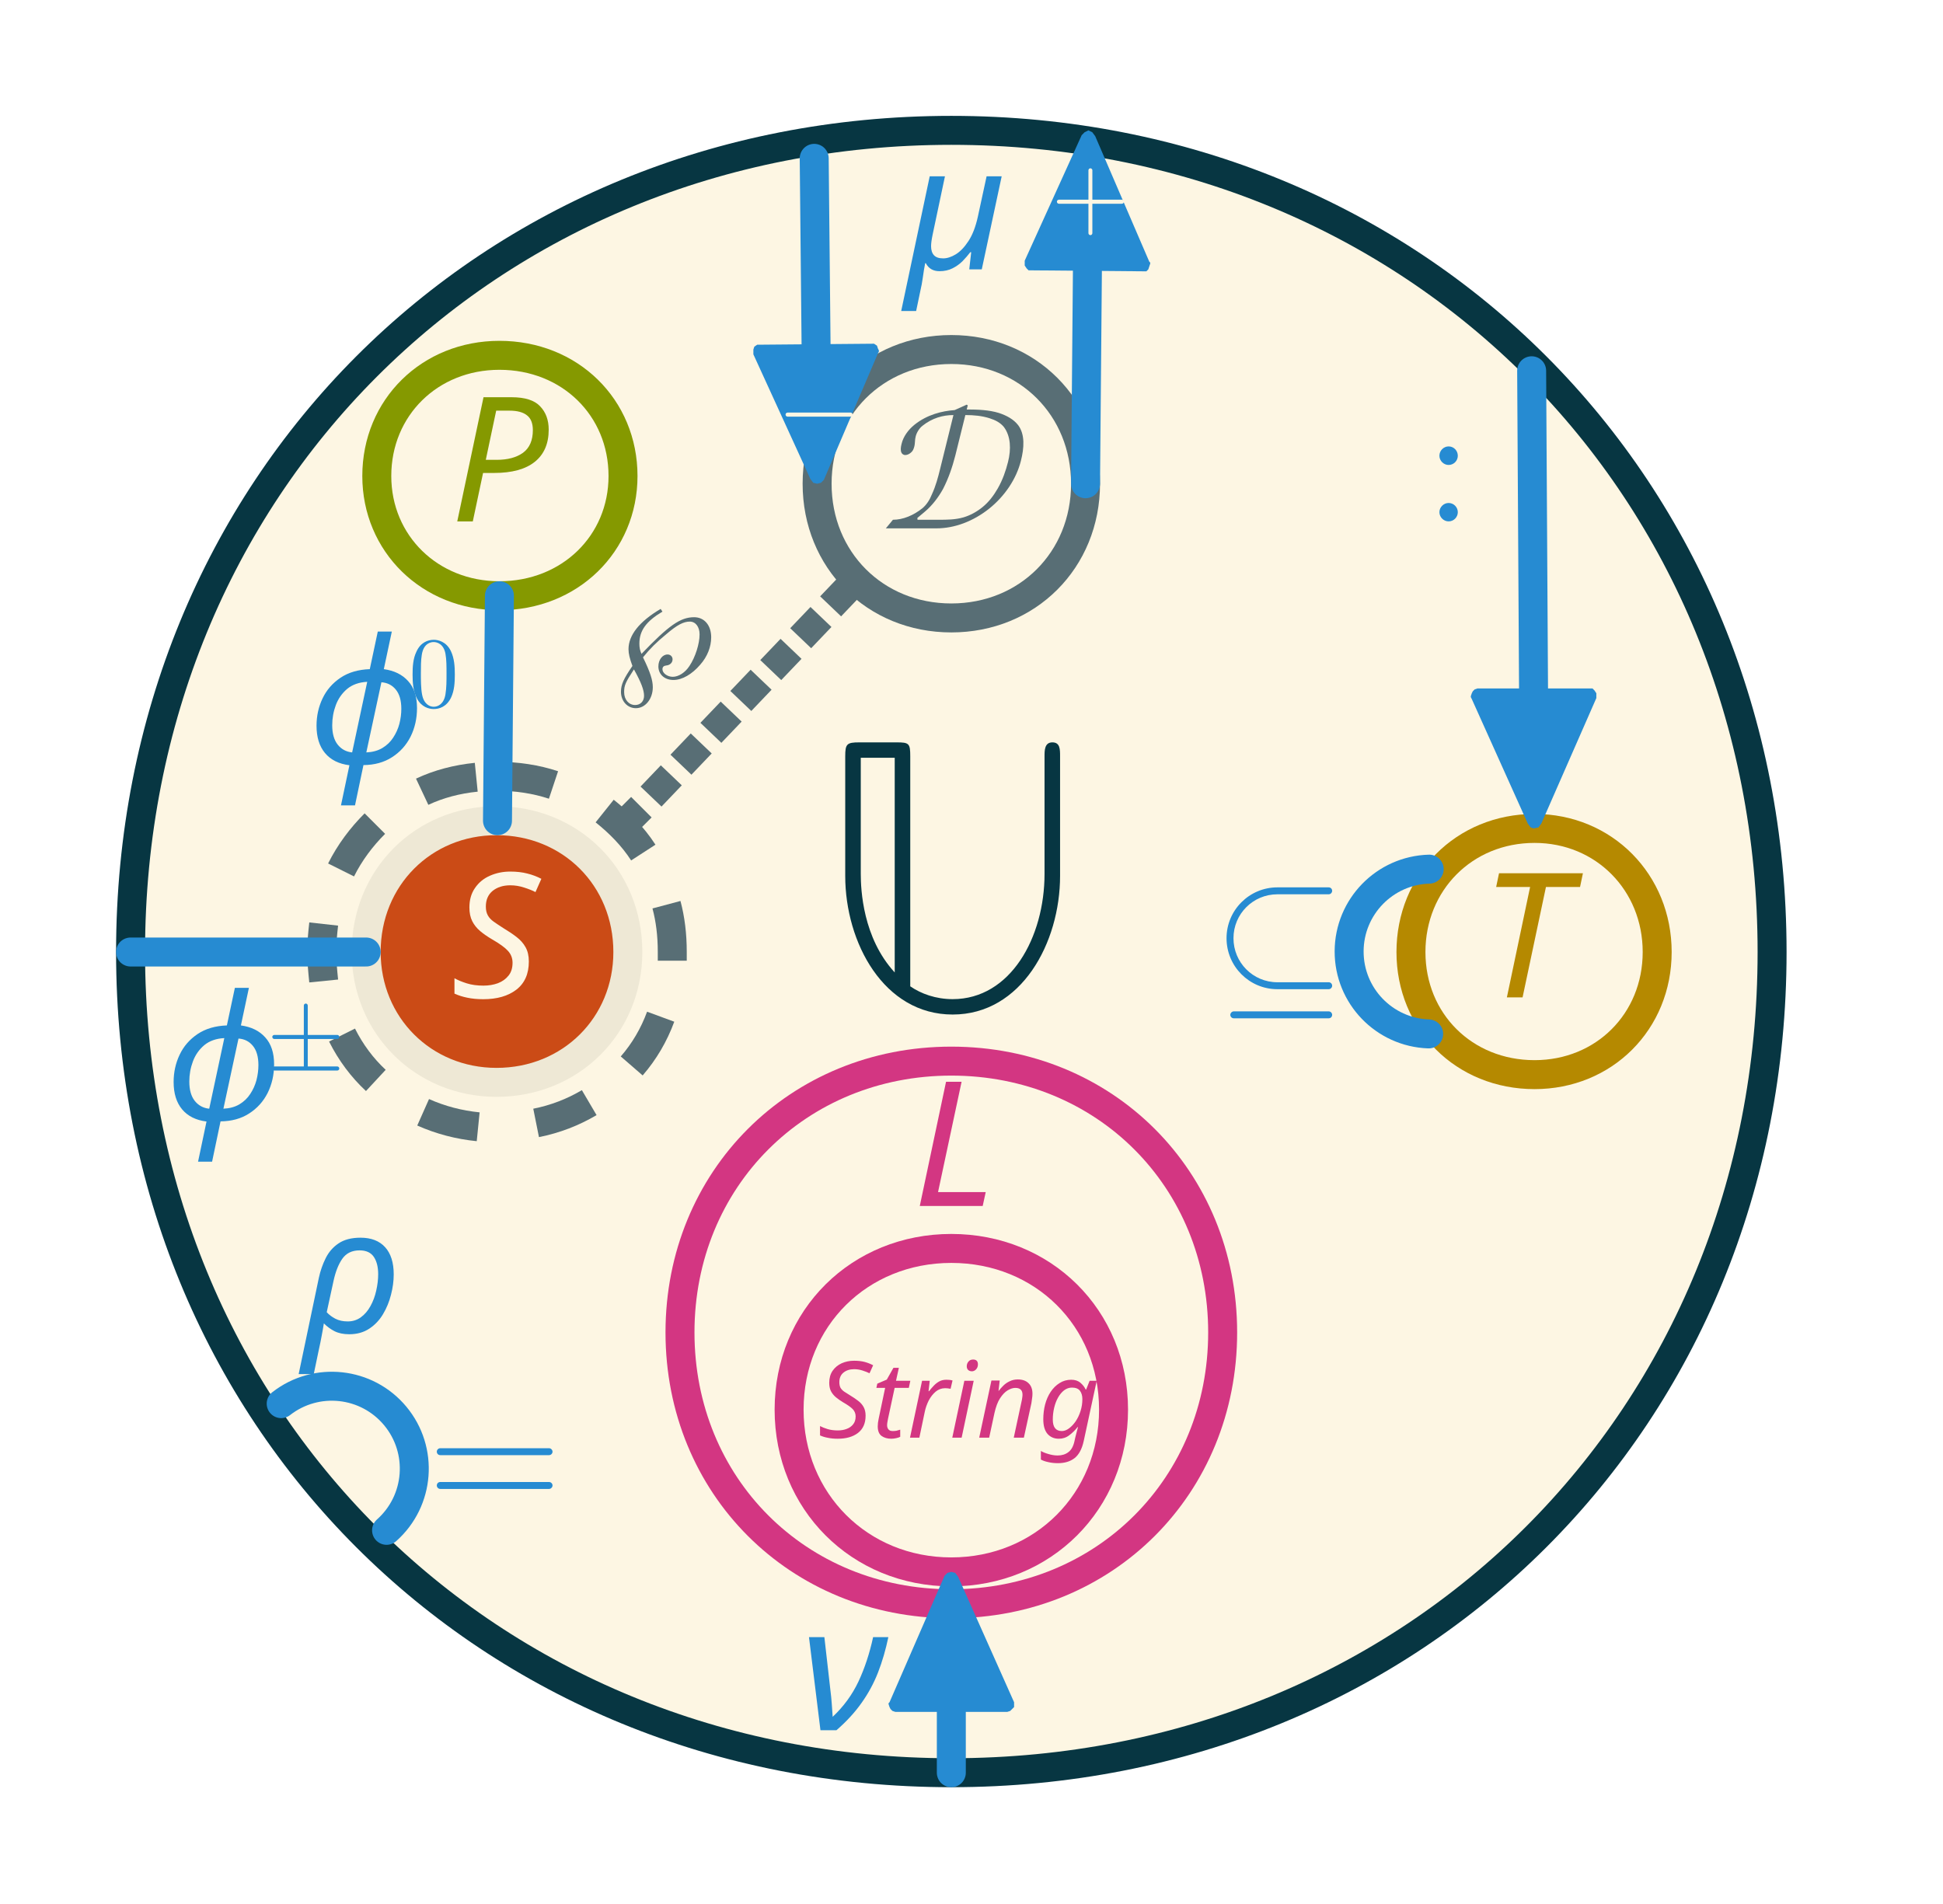
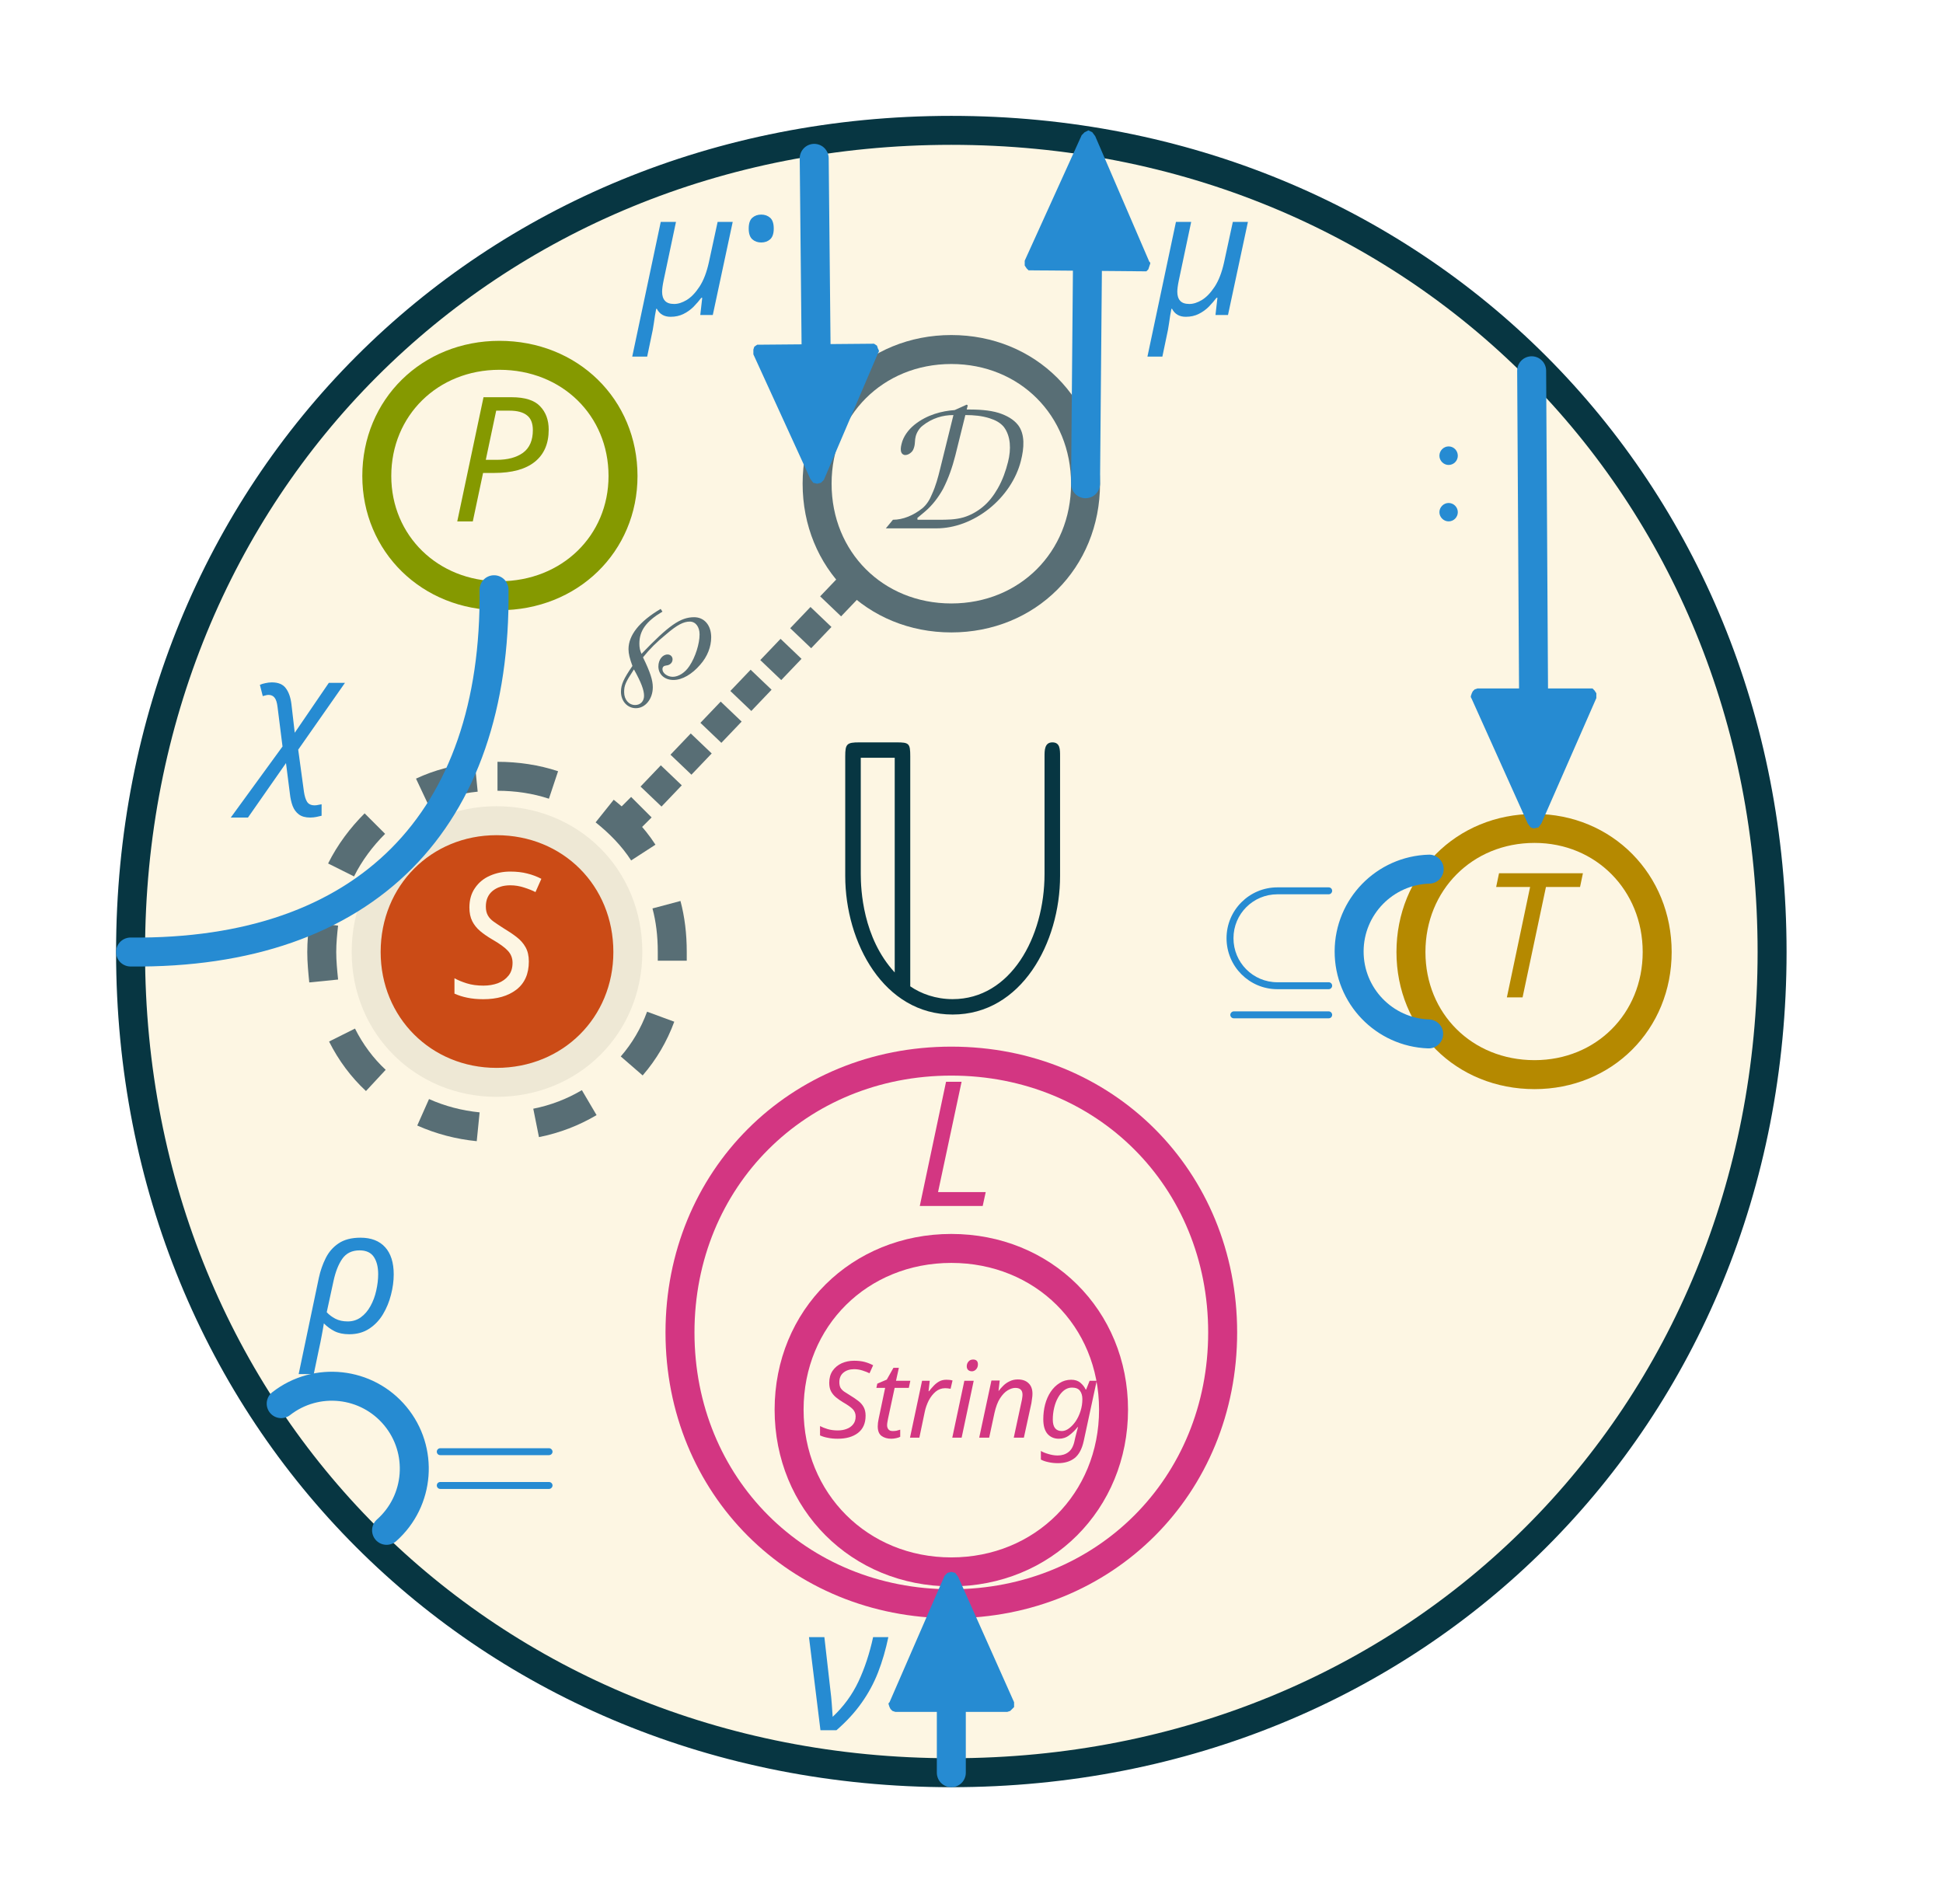
<svg xmlns="http://www.w3.org/2000/svg" version="1.1" id="svg2" xml:space="preserve" width="268.295" height="262.828" viewBox="0 0 268.295 262.828">
  <defs id="defs6">
    <clipPath clipPathUnits="userSpaceOnUse" id="clipPath18">
      <path d="M 0,0 H 595.2 V 841.8 H 0 Z" id="path16" style="clip-rule:evenodd" />
    </clipPath>
  </defs>
  <g id="g10" transform="matrix(1.333333,0,0,-1.333333,-152.105,1015.733)">
    <g id="g12">
      <g id="g14" clip-path="url(#clipPath18)">
        <path d="m 212.6,748.3 c 48.2,0 85,-36.9 85,-85.1 0,-48.2 -36.8,-85 -85,-85 -48.2,0 -85,36.8 -85,85 0,48.2 36.8,85.1 85,85.1 z m -85,0 z M 297.7,578.1 Z" style="fill:#fdf6e3;fill-opacity:1;fill-rule:evenodd;stroke:none" id="path28" />
        <g id="g30">
          <path d="m 212.6,748.3 c 48.2,0 85,-36.9 85,-85.1 0,-48.2 -36.8,-85 -85,-85 -48.2,0 -85,36.8 -85,85 0,48.2 36.8,85.1 85,85.1 z" style="fill:none;stroke:#073642;stroke-width:3;stroke-linecap:butt;stroke-linejoin:round;stroke-miterlimit:10;stroke-dasharray:none;stroke-opacity:1" id="path32" />
        </g>
        <g id="g34">
          <path d="M 127.6,748.3 Z" style="fill:none;stroke:#073642;stroke-width:3;stroke-linecap:butt;stroke-linejoin:round;stroke-miterlimit:10;stroke-dasharray:none;stroke-opacity:1" id="path36" />
        </g>
        <g id="g42">
          <text transform="matrix(1,0,0,-1,198.3,657.6)" style="font-variant:normal;font-weight:normal;font-size:40px;font-family:'STIX Two Math';-inkscape-font-specification:STIXTwoMath;writing-mode:lr-tb;fill:#073642;fill-opacity:1;fill-rule:nonzero;stroke:none" id="text46">
            <tspan x="0" y="0" id="tspan44">𝕌</tspan>
          </text>
        </g>
        <g id="g50">
          <path d="m 273,676 c 7.2,0 12.7,-5.6 12.7,-12.8 0,-7.2 -5.5,-12.7 -12.7,-12.7 -7.3,0 -12.8,5.5 -12.8,12.7 0,7.2 5.5,12.8 12.8,12.8 z" style="fill:none;stroke:#b58900;stroke-width:3;stroke-linecap:butt;stroke-linejoin:round;stroke-miterlimit:10;stroke-dasharray:none;stroke-opacity:1" id="path52" />
        </g>
        <g id="g54">
          <path d="M 260.2,676 Z" style="fill:none;stroke:#b58900;stroke-width:3;stroke-linecap:butt;stroke-linejoin:round;stroke-miterlimit:10;stroke-dasharray:none;stroke-opacity:1" id="path56" />
        </g>
        <g id="g58">
          <path d="M 285.8,650.4 Z" style="fill:none;stroke:#b58900;stroke-width:3;stroke-linecap:butt;stroke-linejoin:round;stroke-miterlimit:10;stroke-dasharray:none;stroke-opacity:1" id="path60" />
        </g>
        <g id="g62">
          <text transform="matrix(1,0,0,-1,267.4,658.5)" style="font-style:italic;font-variant:normal;font-weight:normal;font-size:18px;font-family:'STIX Two Text';-inkscape-font-specification:STIXTwoTextItalic;writing-mode:lr-tb;fill:#b58900;fill-opacity:1;fill-rule:nonzero;stroke:none" id="text66">
            <tspan x="0" y="0" id="tspan64">T</tspan>
          </text>
        </g>
        <g id="g68">
          <path d="m 212.6,632.5 c 9.5,0 16.8,-7.2 16.8,-16.7 0,-9.5 -7.3,-16.8 -16.8,-16.8 -9.5,0 -16.8,7.3 -16.8,16.8 0,9.5 7.3,16.7 16.8,16.7 z" style="fill:none;stroke:#d33682;stroke-width:3;stroke-linecap:butt;stroke-linejoin:round;stroke-miterlimit:10;stroke-dasharray:none;stroke-opacity:1" id="path70" />
        </g>
        <g id="g72">
          <path d="M 195.8,632.5 Z" style="fill:none;stroke:#d33682;stroke-width:3;stroke-linecap:butt;stroke-linejoin:round;stroke-miterlimit:10;stroke-dasharray:none;stroke-opacity:1" id="path74" />
        </g>
        <g id="g76">
          <path d="M 229.4,599 Z" style="fill:none;stroke:#d33682;stroke-width:3;stroke-linecap:butt;stroke-linejoin:round;stroke-miterlimit:10;stroke-dasharray:none;stroke-opacity:1" id="path78" />
        </g>
        <g id="g80">
          <text transform="matrix(1,0,0,-1,198.8,612.9)" style="font-style:italic;font-variant:normal;font-weight:normal;font-size:11px;font-family:'STIX Two Text';-inkscape-font-specification:STIXTwoTextItalic;writing-mode:lr-tb;fill:#d33682;fill-opacity:1;fill-rule:nonzero;stroke:none" id="text84">
            <tspan x="0 5.885 9.086 13.288 16.379 22.671" y="0" id="tspan82">String</tspan>
          </text>
        </g>
        <g id="g86">
          <path d="m 212.6,725.6 c 7.9,0 13.9,-6 13.9,-13.9 0,-7.9 -6,-13.9 -13.9,-13.9 -7.9,0 -13.9,6 -13.9,13.9 0,7.9 6,13.9 13.9,13.9 z" style="fill:none;stroke:#586e75;stroke-width:3;stroke-linecap:butt;stroke-linejoin:round;stroke-miterlimit:10;stroke-dasharray:none;stroke-opacity:1" id="path88" />
        </g>
        <g id="g90">
          <path d="M 198.7,725.6 Z" style="fill:none;stroke:#586e75;stroke-width:3;stroke-linecap:butt;stroke-linejoin:round;stroke-miterlimit:10;stroke-dasharray:none;stroke-opacity:1" id="path92" />
        </g>
        <g id="g94">
          <path d="M 226.5,697.7 Z" style="fill:none;stroke:#586e75;stroke-width:3;stroke-linecap:butt;stroke-linejoin:round;stroke-miterlimit:10;stroke-dasharray:none;stroke-opacity:1" id="path96" />
        </g>
        <g id="g98">
          <text transform="matrix(1,0,0,-1,205.1,707)" style="font-variant:normal;font-weight:normal;font-size:18px;font-family:'STIX Two Math';-inkscape-font-specification:STIXTwoMath;writing-mode:lr-tb;fill:#586e75;fill-opacity:1;fill-rule:nonzero;stroke:none" id="text102">
            <tspan x="0" y="0" id="tspan100">𝒟</tspan>
          </text>
        </g>
        <g id="g104">
          <path d="m 272.7,723.4 0.2,-33.8" style="fill:none;stroke:#268bd2;stroke-width:3;stroke-linecap:round;stroke-linejoin:round;stroke-miterlimit:10;stroke-dasharray:none;stroke-opacity:1" id="path106" />
        </g>
        <path d="m 266.5,689.4 5.8,-12.9 0.3,-0.4 0.3,-0.1 0.5,0.1 0.3,0.4 5.7,13 v 0.2 0 0.3 l -0.2,0.3 -0.2,0.2 h -0.3 -11.6 l -0.3,-0.1 -0.2,-0.2 -0.1,-0.2 -0.1,-0.3 v -0.1 z" style="fill:#268bd2;fill-opacity:1;fill-rule:evenodd;stroke:none" id="path108" />
        <g id="g110">
          <path d="m 212.6,651.9 c 15.9,0 28.1,-12.2 28.1,-28.1 0,-15.9 -12.2,-28.1 -28.1,-28.1 -15.9,0 -28.1,12.2 -28.1,28.1 0,15.9 12.2,28.1 28.1,28.1 z" style="fill:none;stroke:#d33682;stroke-width:3;stroke-linecap:butt;stroke-linejoin:round;stroke-miterlimit:10;stroke-dasharray:none;stroke-opacity:1" id="path112" />
        </g>
        <g id="g114">
          <path d="M 184.5,651.9 Z" style="fill:none;stroke:#d33682;stroke-width:3;stroke-linecap:butt;stroke-linejoin:round;stroke-miterlimit:10;stroke-dasharray:none;stroke-opacity:1" id="path116" />
        </g>
        <g id="g122">
          <text transform="matrix(1,0,0,-1,208.6,636.9)" style="font-style:italic;font-variant:normal;font-weight:normal;font-size:18px;font-family:'STIX Two Text';-inkscape-font-specification:STIXTwoTextItalic;writing-mode:lr-tb;fill:#d33682;fill-opacity:1;fill-rule:nonzero;stroke:none" id="text126">
            <tspan x="0" y="0" id="tspan124">L</tspan>
          </text>
        </g>
        <g id="g128">
          <path d="m 178.4,676.1 2.1,2.1" style="fill:none;stroke:#586e75;stroke-width:3;stroke-linecap:butt;stroke-linejoin:round;stroke-miterlimit:10;stroke-dasharray:none;stroke-opacity:1" id="path130" />
        </g>
        <g id="g132">
          <path d="m 181.5,679.3 2.1,2.2" style="fill:none;stroke:#586e75;stroke-width:3;stroke-linecap:butt;stroke-linejoin:round;stroke-miterlimit:10;stroke-dasharray:none;stroke-opacity:1" id="path134" />
        </g>
        <g id="g136">
          <path d="m 184.6,682.6 2.1,2.2" style="fill:none;stroke:#586e75;stroke-width:3;stroke-linecap:butt;stroke-linejoin:round;stroke-miterlimit:10;stroke-dasharray:none;stroke-opacity:1" id="path138" />
        </g>
        <g id="g140">
          <path d="m 187.7,685.9 2.1,2.2" style="fill:none;stroke:#586e75;stroke-width:3;stroke-linecap:butt;stroke-linejoin:round;stroke-miterlimit:10;stroke-dasharray:none;stroke-opacity:1" id="path142" />
        </g>
        <g id="g144">
          <path d="m 190.8,689.2 2.1,2.2" style="fill:none;stroke:#586e75;stroke-width:3;stroke-linecap:butt;stroke-linejoin:round;stroke-miterlimit:10;stroke-dasharray:none;stroke-opacity:1" id="path146" />
        </g>
        <g id="g148">
          <path d="m 193.9,692.4 2.1,2.2" style="fill:none;stroke:#586e75;stroke-width:3;stroke-linecap:butt;stroke-linejoin:round;stroke-miterlimit:10;stroke-dasharray:none;stroke-opacity:1" id="path150" />
        </g>
        <g id="g152">
          <path d="m 197,695.7 2.1,2.2" style="fill:none;stroke:#586e75;stroke-width:3;stroke-linecap:butt;stroke-linejoin:round;stroke-miterlimit:10;stroke-dasharray:none;stroke-opacity:1" id="path154" />
        </g>
        <g id="g156">
          <path d="m 200.1,699 2.1,2.2" style="fill:none;stroke:#586e75;stroke-width:3;stroke-linecap:butt;stroke-linejoin:round;stroke-miterlimit:10;stroke-dasharray:none;stroke-opacity:1" id="path158" />
        </g>
        <g id="g160" />
        <g id="g162">
          <path d="m 212.6,578.2 v 7.2" style="fill:none;stroke:#268bd2;stroke-width:3;stroke-linecap:round;stroke-linejoin:round;stroke-miterlimit:10;stroke-dasharray:none;stroke-opacity:1" id="path164" />
        </g>
        <path d="m 219.1,585.5 -5.8,13 -0.3,0.4 -0.4,0.1 -0.4,-0.1 -0.3,-0.3 -5.7,-13.1 -0.1,-0.1 v -0.1 l 0.1,-0.3 0.1,-0.2 0.2,-0.2 0.3,-0.1 h 11.6 l 0.3,0.1 0.2,0.2 0.2,0.2 v 0.3 0.1 z" style="fill:#268bd2;fill-opacity:1;fill-rule:evenodd;stroke:none" id="path166" />
        <g id="g168">
          <path d="m 198.4,745.4 0.2,-20.1" style="fill:none;stroke:#268bd2;stroke-width:3;stroke-linecap:round;stroke-linejoin:round;stroke-miterlimit:10;stroke-dasharray:none;stroke-opacity:1" id="path170" />
        </g>
        <path d="m 192.1,725.1 5.9,-12.9 0.3,-0.4 0.4,-0.1 0.4,0.1 0.3,0.3 5.6,13.1 0.1,0.2 v 0.1 l -0.1,0.2 -0.1,0.3 -0.3,0.2 h -0.2 l -11.6,-0.1 h -0.3 l -0.3,-0.2 -0.1,-0.3 v -0.2 -0.1 z" style="fill:#268bd2;fill-opacity:1;fill-rule:evenodd;stroke:none" id="path172" />
        <g id="g174">
          <path d="m 226.5,711.7 0.2,22.9" style="fill:none;stroke:#268bd2;stroke-width:3;stroke-linecap:round;stroke-linejoin:round;stroke-miterlimit:10;stroke-dasharray:none;stroke-opacity:1" id="path176" />
        </g>
        <path d="m 233.1,734.7 -5.6,13 -0.3,0.4 -0.4,0.2 -0.4,-0.2 -0.3,-0.3 -5.9,-13 v -0.1 -0.2 -0.2 l 0.2,-0.3 0.2,-0.2 h 0.3 l 11.6,-0.1 h 0.3 l 0.2,0.2 0.1,0.3 0.1,0.3 v 0.1 z" style="fill:#268bd2;fill-opacity:1;fill-rule:evenodd;stroke:none" id="path178" />
        <g id="g180">
          <path d="m 165.8,725 c 7.3,0 12.8,-5.4 12.8,-12.5 0,-7 -5.5,-12.4 -12.8,-12.4 -7.2,0 -12.7,5.4 -12.7,12.4 0,7.1 5.5,12.5 12.7,12.5 z" style="fill:none;stroke:#859900;stroke-width:3;stroke-linecap:butt;stroke-linejoin:round;stroke-miterlimit:10;stroke-dasharray:none;stroke-opacity:1" id="path182" />
        </g>
        <g id="g184">
          <path d="M 153.1,725 Z" style="fill:none;stroke:#859900;stroke-width:3;stroke-linecap:butt;stroke-linejoin:round;stroke-miterlimit:10;stroke-dasharray:none;stroke-opacity:1" id="path186" />
        </g>
        <g id="g188">
          <path d="M 178.6,700 Z" style="fill:none;stroke:#859900;stroke-width:3;stroke-linecap:butt;stroke-linejoin:round;stroke-miterlimit:10;stroke-dasharray:none;stroke-opacity:1" id="path190" />
        </g>
        <g id="g192">
          <text transform="matrix(1,0,0,-1,160.7,707.8)" style="font-style:italic;font-variant:normal;font-weight:normal;font-size:18px;font-family:'STIX Two Text';-inkscape-font-specification:STIXTwoTextItalic;writing-mode:lr-tb;fill:#859900;fill-opacity:1;fill-rule:nonzero;stroke:none" id="text196">
            <tspan x="0" y="0" id="tspan194">P</tspan>
          </text>
        </g>
        <path d="m 165.5,676.8 c 7.7,0 13.6,-5.9 13.6,-13.6 0,-7.6 -5.9,-13.5 -13.6,-13.5 -7.6,0 -13.5,5.9 -13.5,13.5 0,7.7 5.9,13.6 13.5,13.6 z m -13.5,0 z m 27.2,-27.2 z" style="fill:#cb4b16;fill-opacity:1;fill-rule:evenodd;stroke:none" id="path198" />
        <g id="g200">
          <path d="m 165.5,676.8 c 7.7,0 13.6,-5.9 13.6,-13.6 0,-7.6 -5.9,-13.5 -13.6,-13.5 -7.6,0 -13.5,5.9 -13.5,13.5 0,7.7 5.9,13.6 13.5,13.6 z" style="fill:none;stroke:#eee8d5;stroke-width:3;stroke-linecap:butt;stroke-linejoin:round;stroke-miterlimit:10;stroke-dasharray:none;stroke-opacity:1" id="path202" />
        </g>
        <g id="g204">
          <path d="M 152,676.8 Z" style="fill:none;stroke:#eee8d5;stroke-width:3;stroke-linecap:butt;stroke-linejoin:round;stroke-miterlimit:10;stroke-dasharray:none;stroke-opacity:1" id="path206" />
        </g>
        <g id="g208">
          <path d="M 179.2,649.6 Z" style="fill:none;stroke:#eee8d5;stroke-width:3;stroke-linecap:butt;stroke-linejoin:round;stroke-miterlimit:10;stroke-dasharray:none;stroke-opacity:1" id="path210" />
        </g>
        <g id="g212">
          <text transform="matrix(1,0,0,-1,160.8,658.5)" style="font-style:italic;font-variant:normal;font-weight:normal;font-size:18px;font-family:'STIX Two Text';-inkscape-font-specification:STIXTwoTextItalic;writing-mode:lr-tb;fill:#fdf6e3;fill-opacity:1;fill-rule:nonzero;stroke:none" id="text216">
            <tspan x="0" y="0" id="tspan214">S</tspan>
          </text>
        </g>
        <g id="g218">
          <text transform="matrix(1,0,0,-1,197,582.6)" style="font-style:italic;font-variant:normal;font-weight:normal;font-size:18px;font-family:'STIX Two Text';-inkscape-font-specification:STIXTwoTextItalic;writing-mode:lr-tb;fill:#268bd2;fill-opacity:1;fill-rule:nonzero;stroke:none" id="text222">
            <tspan x="0" y="0" id="tspan220">ν</tspan>
          </text>
        </g>
        <g id="g224">
          <text transform="matrix(1,0,0,-1,261.6,707.8)" style="font-variant:normal;font-weight:normal;font-size:18px;font-family:'STIX Two Math';-inkscape-font-specification:STIXTwoMath;writing-mode:lr-tb;fill:#268bd2;fill-opacity:1;fill-rule:nonzero;stroke:none" id="text228">
            <tspan x="0" y="0" id="tspan226">:</tspan>
          </text>
        </g>
        <g id="g230" transform="translate(-5.629503,-1.285)">
          <text transform="matrix(1,0,0,-1,245.2,659.9)" style="font-variant:normal;font-weight:normal;font-size:18px;font-family:'STIX Two Math';-inkscape-font-specification:STIXTwoMath;writing-mode:lr-tb;fill:#268bd2;fill-opacity:1;fill-rule:nonzero;stroke:none" id="text234">
            <tspan x="0" y="0" id="tspan232">⊆</tspan>
          </text>
        </g>
-         <g id="g236">
+         <g id="g236" transform="translate(25.5,-4.722673)">
          <text transform="matrix(1,0,0,-1,207.8,733.9)" style="font-style:italic;font-variant:normal;font-weight:normal;font-size:18px;font-family:'STIX Two Text';-inkscape-font-specification:STIXTwoTextItalic;writing-mode:lr-tb;fill:#268bd2;fill-opacity:1;fill-rule:nonzero;stroke:none" id="text240">
            <tspan x="0" y="0" id="tspan238">μ</tspan>
-           </text>
-         </g>
-         <g id="g242">
-           <text transform="scale(1,-1)" style="font-variant:normal;font-weight:normal;font-size:10.4px;font-family:'STIX Two Math';-inkscape-font-specification:STIXTwoMath;writing-mode:lr-tb;fill:#fdf6e3;fill-opacity:1;fill-rule:nonzero;stroke:none" id="text246" x="194.856" y="-716.256">
-             <tspan x="194.856" y="-716.256" id="tspan244">−</tspan>
-           </text>
-         </g>
-         <g id="g248" transform="translate(-1.944,1.5064)">
-           <text transform="matrix(1,0,0,-1,224.9,736.8)" style="font-variant:normal;font-weight:normal;font-size:10.4px;font-family:'STIX Two Math';-inkscape-font-specification:STIXTwoMath;writing-mode:lr-tb;fill:#fdf6e3;fill-opacity:1;fill-rule:nonzero;stroke:none" id="text252">
-             <tspan x="0" y="0" id="tspan250">+</tspan>
          </text>
        </g>
        <g id="g254" transform="translate(1.5)">
          <text transform="matrix(1,0,0,-1,156.8,605.2)" style="font-variant:normal;font-weight:normal;font-size:18px;font-family:'STIX Two Math';-inkscape-font-specification:STIXTwoMath;writing-mode:lr-tb;fill:#268bd2;fill-opacity:1;fill-rule:nonzero;stroke:none" id="text258">
            <tspan x="0" y="0" id="tspan256">=</tspan>
          </text>
        </g>
        <g id="g260" transform="translate(0,1.5)">
          <text transform="matrix(1,0,0,-1,145.4,622.3)" style="font-style:italic;font-variant:normal;font-weight:normal;font-size:18px;font-family:'STIX Two Text';-inkscape-font-specification:STIXTwoTextItalic;writing-mode:lr-tb;fill:#268bd2;fill-opacity:1;fill-rule:nonzero;stroke:none" id="text264">
            <tspan x="0" y="0" id="tspan262">ρ</tspan>
          </text>
        </g>
        <g id="g266">
          <path d="m 165.6,681.4 c 2,0 4,-0.3 5.8,-0.9" style="fill:none;stroke:#586e75;stroke-width:3;stroke-linecap:butt;stroke-linejoin:round;stroke-miterlimit:10;stroke-dasharray:none;stroke-opacity:1" id="path268" />
        </g>
        <g id="g270">
          <path d="m 176.7,677.8 c 1.5,-1.2 2.9,-2.6 4,-4.3" style="fill:none;stroke:#586e75;stroke-width:3;stroke-linecap:butt;stroke-linejoin:round;stroke-miterlimit:10;stroke-dasharray:none;stroke-opacity:1" id="path272" />
        </g>
        <g id="g274">
          <path d="m 183.1,668.1 c 0.4,-1.5 0.6,-3.1 0.6,-4.9 0,-0.3 0,-0.6 0,-0.9" style="fill:none;stroke:#586e75;stroke-width:3;stroke-linecap:butt;stroke-linejoin:round;stroke-miterlimit:10;stroke-dasharray:none;stroke-opacity:1" id="path276" />
        </g>
        <g id="g278">
          <path d="m 182.5,656.5 c -0.7,-1.9 -1.7,-3.6 -3,-5.1" style="fill:none;stroke:#586e75;stroke-width:3;stroke-linecap:butt;stroke-linejoin:round;stroke-miterlimit:10;stroke-dasharray:none;stroke-opacity:1" id="path280" />
        </g>
        <g id="g282">
          <path d="m 175.1,647.6 c -1.7,-1 -3.5,-1.7 -5.5,-2.1" style="fill:none;stroke:#586e75;stroke-width:3;stroke-linecap:butt;stroke-linejoin:round;stroke-miterlimit:10;stroke-dasharray:none;stroke-opacity:1" id="path284" />
        </g>
        <g id="g286">
          <path d="m 163.6,645.1 c -2,0.2 -3.9,0.7 -5.7,1.5" style="fill:none;stroke:#586e75;stroke-width:3;stroke-linecap:butt;stroke-linejoin:round;stroke-miterlimit:10;stroke-dasharray:none;stroke-opacity:1" id="path288" />
        </g>
        <g id="g290">
          <path d="m 153,649.9 c -1.4,1.3 -2.6,2.9 -3.5,4.7" style="fill:none;stroke:#586e75;stroke-width:3;stroke-linecap:butt;stroke-linejoin:round;stroke-miterlimit:10;stroke-dasharray:none;stroke-opacity:1" id="path292" />
        </g>
        <g id="g294">
          <path d="m 147.6,660.2 c -0.1,1 -0.2,2 -0.2,3 0,1 0.1,2 0.2,2.9" style="fill:none;stroke:#586e75;stroke-width:3;stroke-linecap:butt;stroke-linejoin:round;stroke-miterlimit:10;stroke-dasharray:none;stroke-opacity:1" id="path296" />
        </g>
        <g id="g298">
          <path d="m 149.4,671.7 c 0.9,1.8 2.1,3.4 3.5,4.8" style="fill:none;stroke:#586e75;stroke-width:3;stroke-linecap:butt;stroke-linejoin:round;stroke-miterlimit:10;stroke-dasharray:none;stroke-opacity:1" id="path300" />
        </g>
        <g id="g302">
          <path d="m 157.8,679.8 c 1.7,0.8 3.6,1.3 5.6,1.5" style="fill:none;stroke:#586e75;stroke-width:3;stroke-linecap:butt;stroke-linejoin:round;stroke-miterlimit:10;stroke-dasharray:none;stroke-opacity:1" id="path304" />
        </g>
        <g id="g306">
-           <path d="M 152,663.2 H 127.6" style="fill:none;stroke:#268bd2;stroke-width:3;stroke-linecap:round;stroke-linejoin:round;stroke-miterlimit:10;stroke-dasharray:none;stroke-opacity:1" id="path308" />
-         </g>
-         <g id="g310">
-           <path d="m 165.6,676.8 0.2,23.3" style="fill:none;stroke:#268bd2;stroke-width:3;stroke-linecap:round;stroke-linejoin:round;stroke-miterlimit:10;stroke-dasharray:none;stroke-opacity:1" id="path312" />
+           <path d="M 165.243,700.721 C 165.5,676.8 152.014,662.947 127.6,663.2" style="fill:none;stroke:#268bd2;stroke-width:3;stroke-linecap:round;stroke-linejoin:round;stroke-miterlimit:10;stroke-dasharray:none;stroke-opacity:1" id="path308" />
        </g>
        <g id="g314">
          <text transform="matrix(1,0,0,-1,177.2,691.5)" style="font-variant:normal;font-weight:normal;font-size:18px;font-family:Arimo;-inkscape-font-specification:Arimo;writing-mode:lr-tb;fill:#586e75;fill-opacity:1;fill-rule:nonzero;stroke:none" id="text318">
            <tspan x="0" y="0" id="tspan316">℘</tspan>
          </text>
        </g>
        <g id="g412">
          <path d="M 303.3,680.2 Z" style="fill:none;stroke:#d33682;stroke-width:3;stroke-linecap:butt;stroke-linejoin:round;stroke-miterlimit:10;stroke-dasharray:none;stroke-opacity:1" id="path414" />
        </g>
-         <g id="g518">
-           <text transform="matrix(1,0,0,-1,131.2,645.8)" style="font-style:italic;font-variant:normal;font-weight:normal;font-size:18px;font-family:'STIX Two Text';-inkscape-font-specification:STIXTwoTextItalic;writing-mode:lr-tb;fill:#268bd2;fill-opacity:1;fill-rule:nonzero;stroke:none" id="text522">
-             <tspan x="0" y="0" id="tspan520">ϕ</tspan>
-           </text>
-         </g>
-         <g id="g524">
-           <text transform="matrix(1,0,0,-1,141.7,651.8)" style="font-variant:normal;font-weight:normal;font-size:10.4px;font-family:'STIX Two Math';-inkscape-font-specification:STIXTwoMath;writing-mode:lr-tb;fill:#268bd2;fill-opacity:1;fill-rule:nonzero;stroke:none" id="text528">
-             <tspan x="0" y="0" id="tspan526">±</tspan>
-           </text>
-         </g>
-         <g id="g530">
+         <g id="g530" transform="translate(-5.990696,-1.261199)">
          <text transform="matrix(1,0,0,-1,146,682.7)" style="font-style:italic;font-variant:normal;font-weight:normal;font-size:18px;font-family:'STIX Two Text';-inkscape-font-specification:STIXTwoTextItalic;writing-mode:lr-tb;fill:#268bd2;fill-opacity:1;fill-rule:nonzero;stroke:none" id="text534">
-             <tspan x="0" y="0" id="tspan532">ϕ</tspan>
-           </text>
-         </g>
-         <g id="g536">
-           <text transform="matrix(1,0,0,-1,156.4,688.6)" style="font-variant:normal;font-weight:normal;font-size:10.4px;font-family:'STIX Two Math';-inkscape-font-specification:STIXTwoMath;writing-mode:lr-tb;fill:#268bd2;fill-opacity:1;fill-rule:nonzero;stroke:none" id="text540">
-             <tspan x="0" y="0" id="tspan538">0</tspan>
+             <tspan x="0" y="0" id="tspan532">χ</tspan>
          </text>
        </g>
        <g id="g664">
          <path d="M 235.3,640.5 Z" style="fill:none;stroke:#586e75;stroke-width:6;stroke-linecap:butt;stroke-linejoin:round;stroke-miterlimit:10;stroke-dasharray:none;stroke-opacity:1" id="path666" />
        </g>
        <g id="g668">
          <path d="M 274.7,601.1 Z" style="fill:none;stroke:#586e75;stroke-width:6;stroke-linecap:butt;stroke-linejoin:round;stroke-miterlimit:10;stroke-dasharray:none;stroke-opacity:1" id="path670" />
        </g>
        <g id="g800" />
        <g id="g846" />
        <g id="g1673" />
        <path style="fill:none;fill-opacity:1;stroke:#268bd2;stroke-width:3;stroke-linecap:round;stroke-linejoin:round;stroke-miterlimit:10;stroke-dasharray:none;stroke-dashoffset:0;stroke-opacity:1" id="path1690" transform="scale(1,-1)" d="m 143.199,-616.425 a 8.537,8.537 0 0 1 11.811,1.275 8.537,8.537 0 0 1 -0.898,11.846" />
        <path style="fill:none;fill-opacity:1;stroke:#268bd2;stroke-width:3;stroke-linecap:round;stroke-linejoin:round;stroke-miterlimit:10;stroke-dasharray:none;stroke-dashoffset:0;stroke-opacity:1" id="path1690-3" d="m 219.335,670.231 a 8.537,8.537 0 0 1 11.811,1.275 8.537,8.537 0 0 1 -0.898,11.846" transform="matrix(-0.7667902,0.6418978,0.6418978,0.7667902,0,0)" />
+         <g id="g236-3" transform="translate(-27.85542,-4.722673)">
+           <text transform="matrix(1,0,0,-1,207.8,733.9)" style="font-style:italic;font-variant:normal;font-weight:normal;font-size:18px;font-family:'STIX Two Text';-inkscape-font-specification:STIXTwoTextItalic;writing-mode:lr-tb;fill:#268bd2;fill-opacity:1;fill-rule:nonzero;stroke:none" id="text240-6">
+             <tspan x="0" y="0" id="tspan238-7">μ<tspan style="font-size:65%;baseline-shift:super" id="tspan966">•</tspan>
+             </tspan>
+           </text>
+         </g>
      </g>
    </g>
  </g>
</svg>
